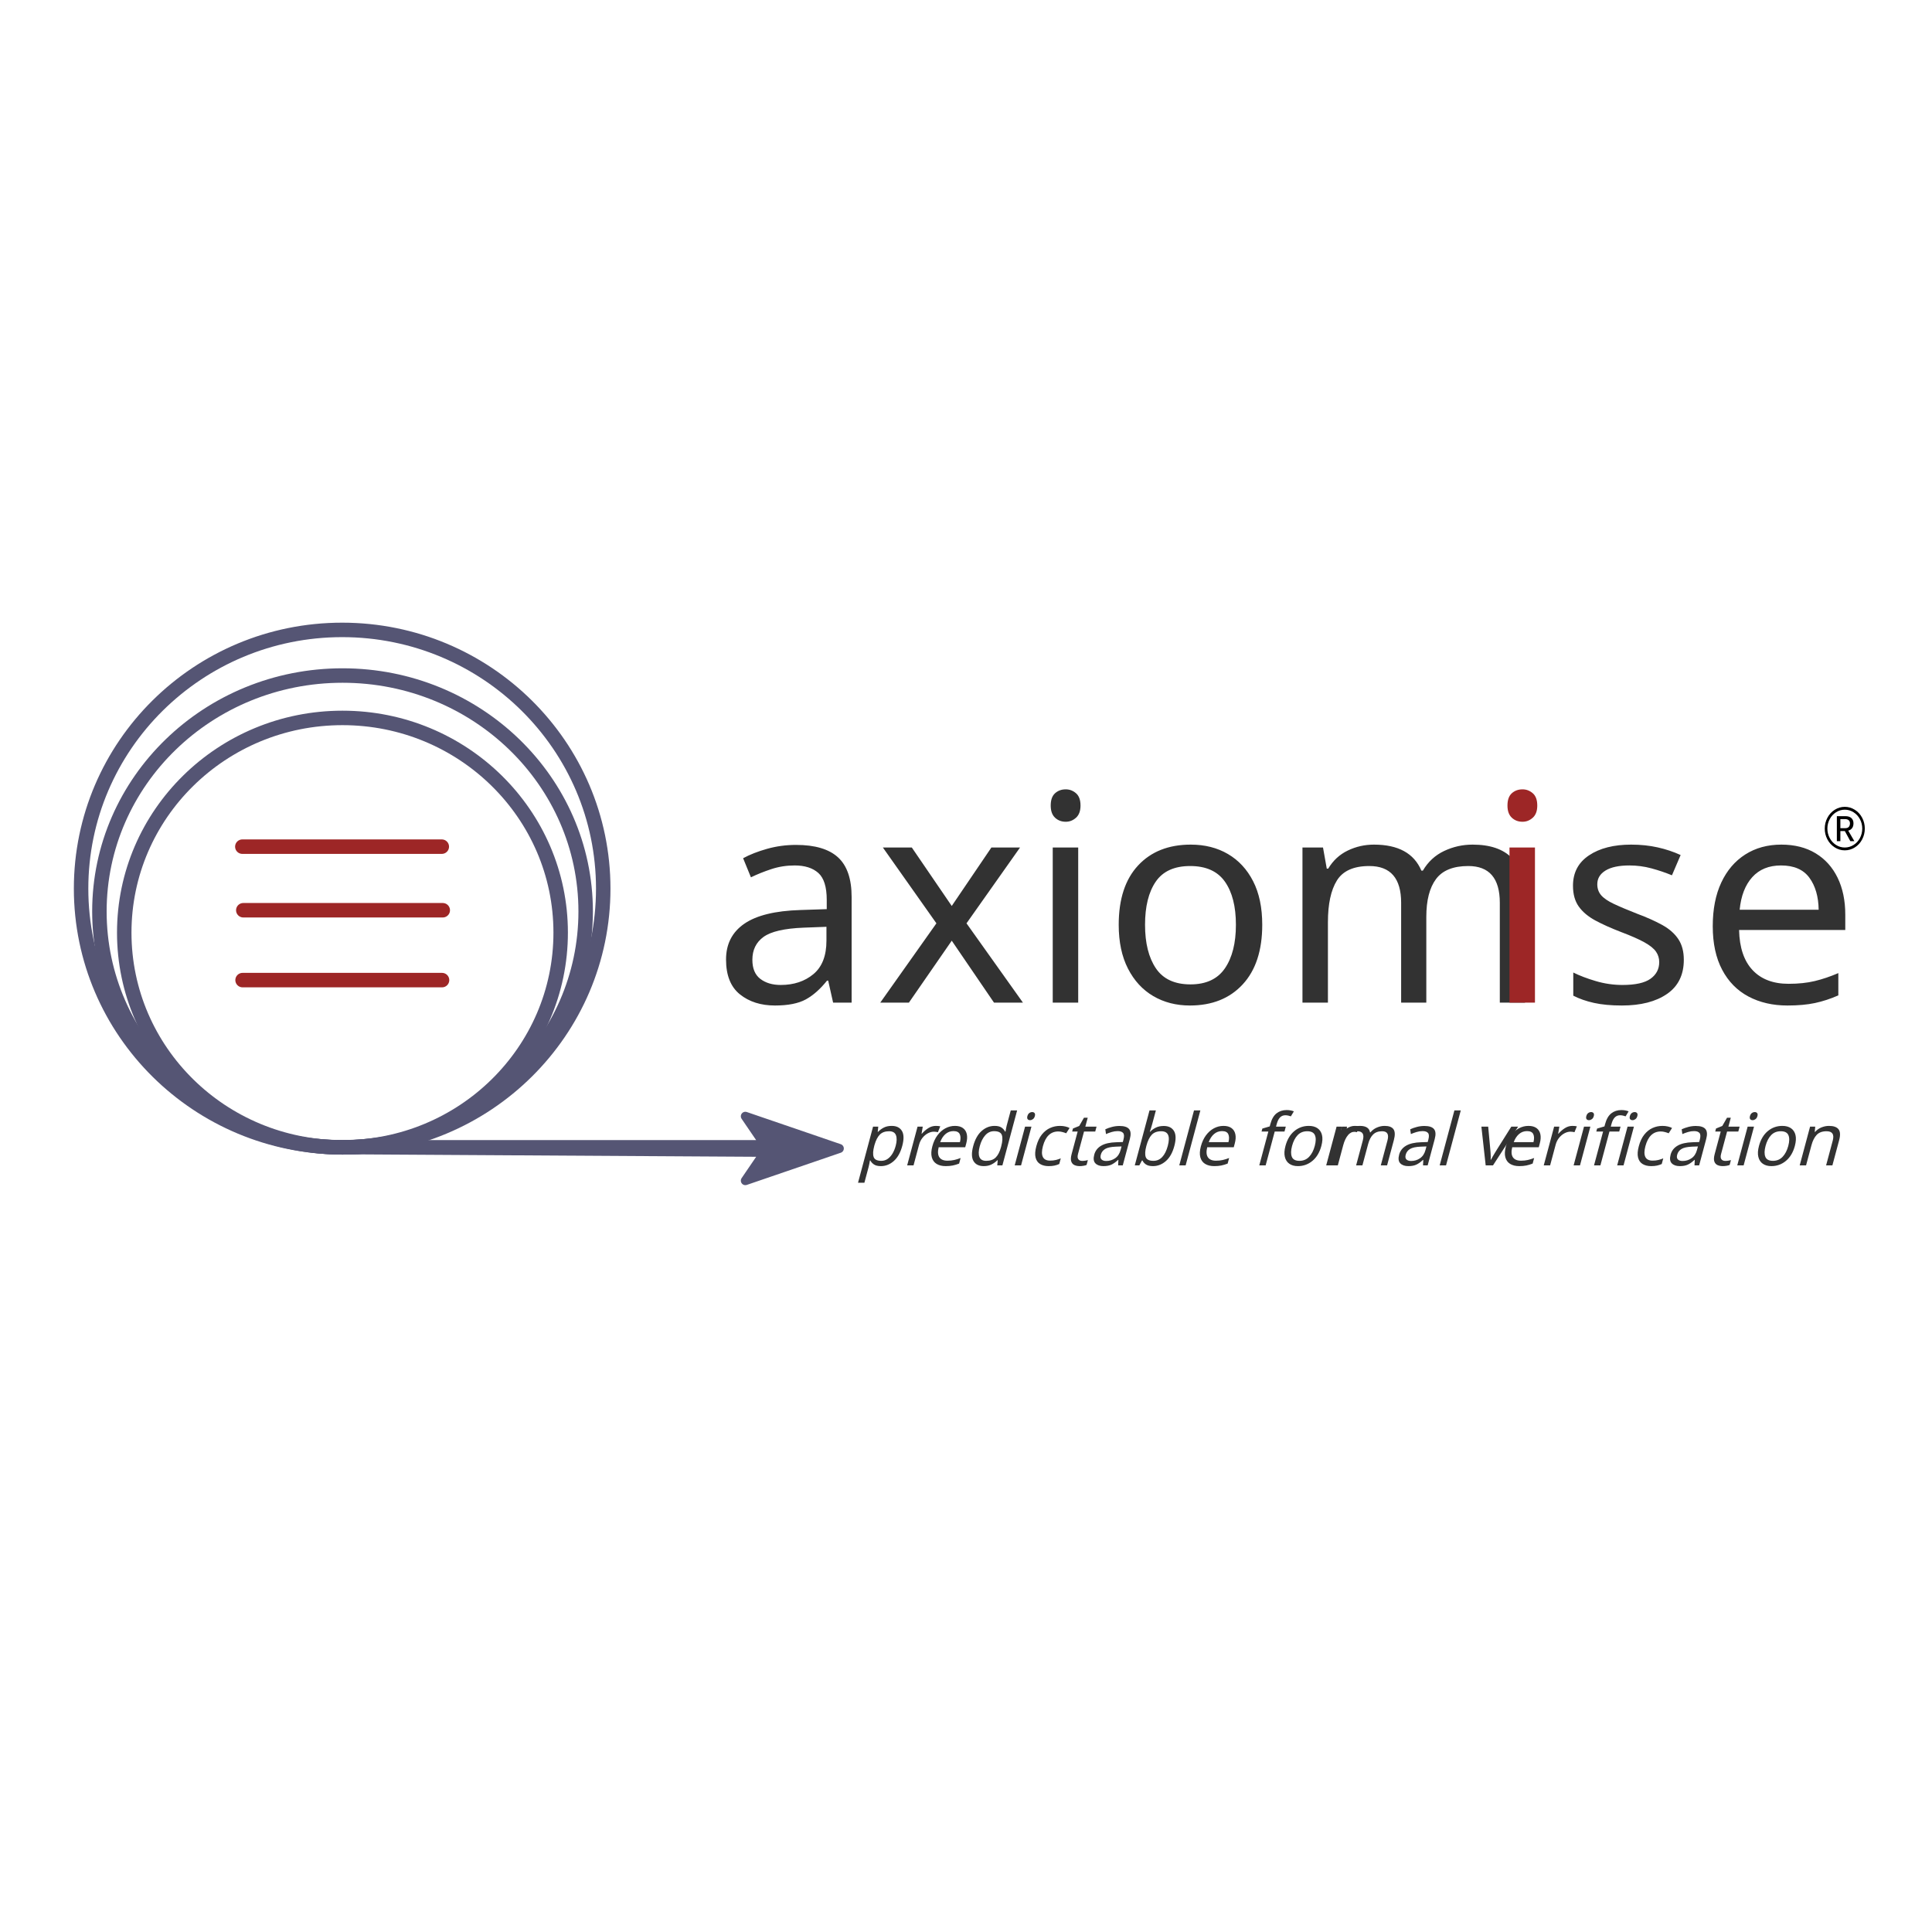
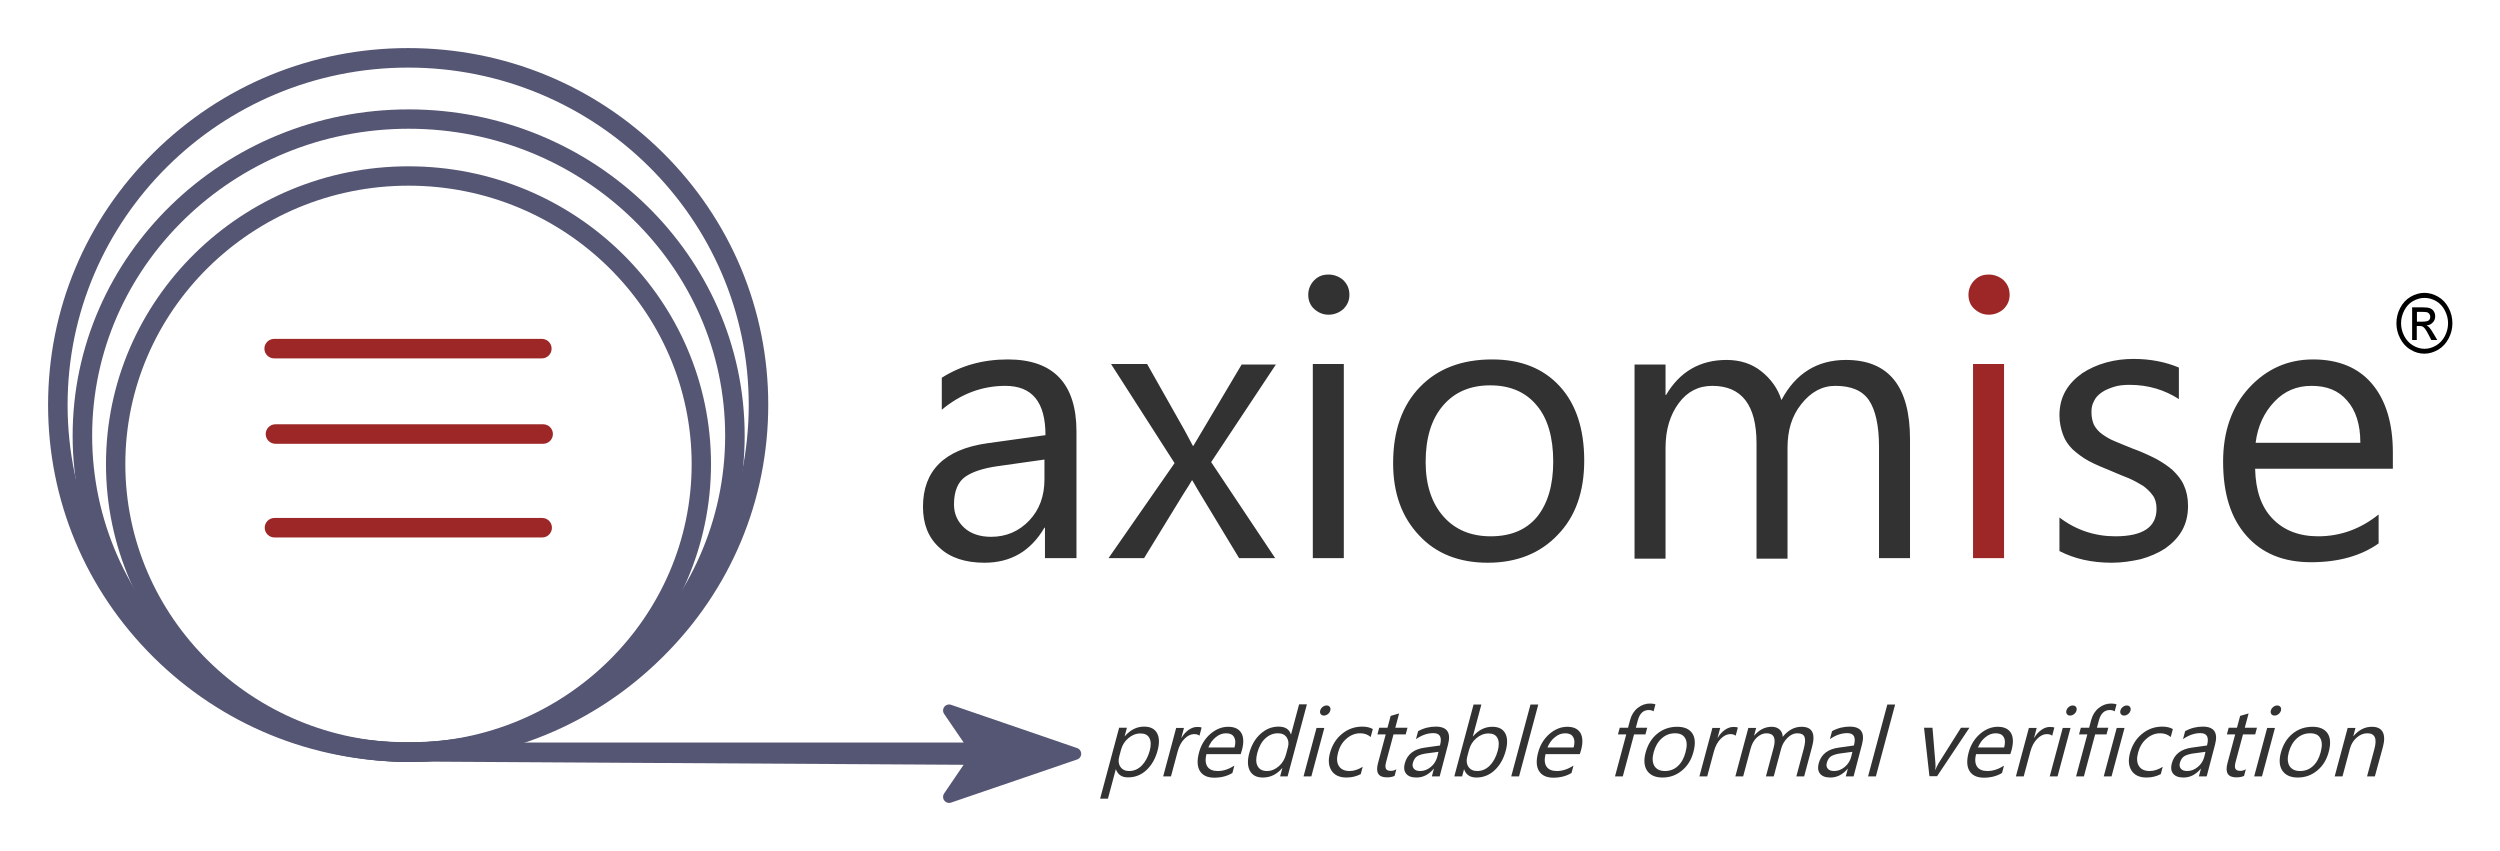
- <svg xmlns="http://www.w3.org/2000/svg" width="100%" height="100%" viewBox="0 0 7087 7087" version="1.1" xml:space="preserve" style="fill-rule:evenodd;clip-rule:evenodd;stroke-linecap:round;stroke-linejoin:round;stroke-miterlimit:1.5;">
-   <rect id="Artboard1" x="204.772" y="2181.64" width="6676.87" height="2222.9" style="fill:none;" />
-   <ellipse cx="1255.12" cy="3259.49" rx="957.675" ry="948.869" style="fill:none;stroke:#555574;stroke-width:53.07px;" />
-   <ellipse cx="1256.49" cy="3343.39" rx="891.855" ry="865.404" style="fill:none;stroke:#555574;stroke-width:53.07px;" />
-   <ellipse cx="1256.22" cy="3421.14" rx="800.455" ry="787.654" style="fill:none;stroke:#555574;stroke-width:53.07px;" />
-   <path d="M888.928,3105.71l731.667,-0l-731.667,-0Z" style="fill:none;stroke:#9d2626;stroke-width:53.07px;" />
-   <path d="M892.464,3338.95l731.666,-0l-731.666,-0Z" style="fill:none;stroke:#9d2626;stroke-width:53.07px;" />
-   <path d="M889.81,3595.24l731.667,-0l-731.667,-0Z" style="fill:none;stroke:#9d2626;stroke-width:53.07px;" />
-   <path d="M1223.79,4217.51l24.243,-18.847l1556.87,-0l-70.838,-103.896l344.746,118.064l-344.746,118.063l70.838,-103.896l-1581.11,-9.488l0.001,0Z" style="fill:#555574;stroke:#555574;stroke-width:33.02px;" />
+ <svg xmlns="http://www.w3.org/2000/svg" role="img" viewBox="194.44 -6.56 1537.12 523.12">
+   <style>svg {enable-background:new 0 0 1920 500}</style>
+   <style>.st1{fill:#555574}.st2{fill:#9d2626}.st4{enable-background:new}.st5{fill:#323232}</style>
+   <path id="Artboard1" fill="none" d="M209.1 0H1710.8V499.9H209.1z" />
+   <path d="M445.4,461.8c-59.1,0-114.7-22.8-156.5-64.2C247,356.1,224,301,224,242.4c0-58.6,23-113.7,64.9-155.1 C330.7,45.9,386.3,23,445.4,23c59.1,0,114.7,22.8,156.5,64.2c41.8,41.4,64.9,96.5,64.9,155.1c0,58.6-23,113.7-64.9,155.1 C560.1,439,504.5,461.8,445.4,461.8z M445.4,35C329.9,35,236,128,236,242.4c0,114.4,93.9,207.4,209.4,207.4s209.4-93.1,209.4-207.4 C654.8,128,560.8,35,445.4,35z" class="st1" />
+   <path d="M445.7,461.9c-113.9,0-206.6-90-206.6-200.6S331.8,60.7,445.7,60.7s206.6,90,206.6,200.6 S559.6,461.9,445.7,461.9z M445.7,72.6c-107.3,0-194.6,84.6-194.6,188.7S338.4,450,445.7,450s194.6-84.6,194.6-188.7 S553,72.6,445.7,72.6z" class="st1" />
+   <path d="M445.6,461.9c-102.6,0-186-82.1-186-183.1c0-101,83.4-183.1,186-183.1s186,82.1,186,183.1 C631.6,379.7,548.2,461.9,445.6,461.9z M445.6,107.6c-96,0-174.1,76.8-174.1,171.2c0,94.4,78.1,171.2,174.1,171.2 s174.1-76.8,174.1-171.2C619.7,184.4,541.6,107.6,445.6,107.6z" class="st1" />
+   <path d="M527.6 213.8H363c-3.3 0-6-2.7-6-6s2.7-6 6-6h164.6c3.3 0 6 2.7 6 6S530.9 213.8 527.6 213.8zM528.4 266.3H363.8c-3.3 0-6-2.7-6-6s2.7-6 6-6h164.6c3.3 0 6 2.7 6 6S531.7 266.3 528.4 266.3zM527.8 323.9H363.2c-3.3 0-6-2.7-6-6s2.7-6 6-6h164.6c3.3 0 6 2.7 6 6S531.1 323.9 527.8 323.9z" class="st2" />
+   <path fill="#555574" fill-rule="evenodd" stroke="#555574" stroke-linecap="round" stroke-linejoin="round" stroke-miterlimit="10" stroke-width="7.427" d="M438.3,457.9l5.5-4.2h350.2L778,430.3l77.5,26.6L778,483.4l15.9-23.4L438.3,457.9L438.3,457.9z" clip-rule="evenodd" />
  <g>
-     <text x="2614.44px" y="3677.81px" style="font-family:'Leelawadee', sans-serif;font-size:1061.47px;fill:#323232;">axiom</text>
-     <text x="5446.92px" y="3677.81px" style="font-family:'Leelawadee', sans-serif;font-size:1061.47px;fill:#9d2626;">i</text>
-     <text x="5715.92px" y="3677.81px" style="font-family:'Leelawadee', sans-serif;font-size:1061.47px;fill:#323232;">se</text>
-   </g>
-   <g>
-     <g>
-       <g transform="matrix(1,0,-0.267949,1,1145.46,0)">
-         <text x="3141.91px" y="4274.91px" style="font-family:'Leelawadee', sans-serif;font-size:265.367px;fill:#323232;">pr</text>
-       </g>
-       <g transform="matrix(1,0,-0.267949,1,1145.46,0)">
-         <text x="3386.68px" y="4274.91px" style="font-family:'Leelawadee', sans-serif;font-size:265.367px;fill:#323232;">edictable for</text>
-       </g>
-       <g transform="matrix(1,0,-0.267949,1,1145.46,0)">
-         <text x="4861.49px" y="4274.91px" style="font-family:'Leelawadee', sans-serif;font-size:265.367px;fill:#323232;">mal v</text>
-       </g>
-       <g transform="matrix(1,0,-0.267949,1,1145.46,0)">
-         <text x="5490.57px" y="4274.91px" style="font-family:'Leelawadee', sans-serif;font-size:265.367px;fill:#323232;">eriﬁcation</text>
-       </g>
+     <g class="st4">
+       <path d="M515.6 1114.1h-6.1v-6h-.1c-2.7 4.6-6.6 6.9-11.8 6.9-3.8 0-6.8-1-8.9-3-2.2-2-3.2-4.7-3.2-8 0-7.1 4.2-11.3 12.6-12.5l11.5-1.6c0-6.5-2.6-9.7-7.9-9.7-4.6 0-8.8 1.6-12.5 4.7v-6.3c3.8-2.4 8.1-3.6 13-3.6 9 0 13.5 4.8 13.5 14.2V1114.1zM509.4 1094.7l-9.2 1.3c-2.8.4-5 1.1-6.4 2.1-1.4 1-2.2 2.8-2.2 5.4 0 1.9.7 3.4 2 4.6 1.3 1.2 3.1 1.8 5.3 1.8 3 0 5.5-1.1 7.5-3.2 2-2.1 3-4.8 3-8.1V1094.7zM555 1075.9l-12.8 19.3 12.6 18.9h-7.1l-7.5-12.4c-.5-.8-1-1.7-1.7-2.9h-.1c-.1.2-.7 1.2-1.8 2.9l-7.6 12.4h-7l13-18.7-12.5-19.5h7.1l7.4 13.1c.5 1 1.1 2 1.6 3h.1l9.5-16H555zM565.3 1066.2c-1.1 0-2-.4-2.8-1.1-.8-.7-1.2-1.7-1.2-2.8 0-1.1.4-2.1 1.2-2.9.8-.8 1.7-1.1 2.8-1.1 1.1 0 2.1.4 2.9 1.1.8.8 1.2 1.7 1.2 2.9 0 1.1-.4 2-1.2 2.8C567.4 1065.8 566.4 1066.2 565.3 1066.2zM568.3 1114.1h-6.1v-38.2h6.1V1114.1zM596.6 1115c-5.6 0-10.2-1.8-13.5-5.4-3.4-3.6-5.1-8.3-5.1-14.2 0-6.4 1.8-11.4 5.3-15 3.5-3.6 8.2-5.4 14.2-5.4 5.7 0 10.1 1.8 13.3 5.3 3.2 3.5 4.8 8.4 4.8 14.6 0 6.1-1.7 11-5.2 14.6C607 1113.1 602.4 1115 596.6 1115zM597.1 1080.1c-3.9 0-7 1.3-9.3 4-2.3 2.7-3.4 6.4-3.4 11.1 0 4.5 1.2 8.1 3.5 10.7 2.3 2.6 5.4 3.9 9.3 3.9 4 0 7-1.3 9.1-3.8 2.1-2.6 3.2-6.2 3.2-10.9 0-4.8-1.1-8.5-3.2-11C604.1 1081.4 601 1080.1 597.1 1080.1zM679.7 1114.1h-6.1v-21.9c0-4.2-.7-7.3-2-9.2-1.3-1.9-3.5-2.8-6.6-2.8-2.6 0-4.8 1.2-6.7 3.6s-2.7 5.2-2.7 8.6v21.8h-6.1v-22.7c0-7.5-2.9-11.3-8.7-11.3-2.7 0-4.9 1.1-6.6 3.4-1.7 2.3-2.6 5.2-2.6 8.8v21.8h-6.1v-38.2h6.1v6h.1c2.7-4.6 6.7-6.9 11.9-6.9 2.6 0 4.9.7 6.8 2.2 1.9 1.5 3.3 3.4 4 5.7 2.8-5.3 7.1-7.9 12.7-7.9 8.4 0 12.6 5.2 12.6 15.6V1114.1z" class="st5" transform="translate(-755.254 -3144.94) scale(3.125)" />
+     </g>
+     <g class="st4">
+       <path d="M695.2,1066.2c-1.1,0-2-0.4-2.8-1.1c-0.8-0.7-1.2-1.7-1.2-2.8c0-1.1,0.4-2.1,1.2-2.9c0.8-0.8,1.7-1.1,2.8-1.1 c1.1,0,2.1,0.4,2.9,1.1c0.8,0.8,1.2,1.7,1.2,2.9c0,1.1-0.4,2-1.2,2.8C697.3,1065.8,696.3,1066.2,695.2,1066.2z M698.2,1114.1h-6.1 v-38.2h6.1V1114.1z" class="st2" transform="translate(-755.254 -3144.94) scale(3.125)" />
+     </g>
+     <g class="st4">
+       <path d="M709.1 1112.7v-6.6c3.3 2.5 7 3.7 11 3.7 5.4 0 8.1-1.8 8.1-5.4 0-1-.2-1.9-.7-2.6-.5-.7-1.1-1.3-1.9-1.9-.8-.5-1.7-1-2.8-1.5-1.1-.4-2.2-.9-3.4-1.4-1.7-.7-3.2-1.3-4.5-2-1.3-.7-2.3-1.5-3.2-2.3-.9-.9-1.5-1.8-1.9-2.9-.4-1.1-.7-2.4-.7-3.8 0-1.8.4-3.4 1.2-4.8.8-1.4 1.9-2.5 3.3-3.5 1.4-.9 2.9-1.6 4.7-2.1 1.8-.5 3.6-.7 5.4-.7 3.3 0 6.3.6 8.9 1.7v6.2c-2.8-1.8-6-2.8-9.7-2.8-1.1 0-2.2.1-3.1.4-.9.3-1.7.6-2.4 1.1-.7.5-1.2 1-1.5 1.7-.4.7-.5 1.4-.5 2.2 0 1 .2 1.8.5 2.5.4.7.9 1.3 1.6 1.8.7.5 1.5 1 2.5 1.4 1 .4 2.1.9 3.4 1.4 1.7.6 3.2 1.3 4.6 2 1.3.7 2.5 1.5 3.4 2.3.9.9 1.7 1.8 2.2 3 .5 1.1.8 2.4.8 4 0 1.9-.4 3.5-1.2 4.9-.8 1.4-1.9 2.5-3.3 3.5-1.4.9-3 1.6-4.8 2.1-1.8.4-3.7.7-5.7.7C715.4 1115 712 1114.2 709.1 1112.7zM774.6 1096.5h-27c.1 4.3 1.2 7.5 3.4 9.8 2.2 2.3 5.2 3.5 9 3.5 4.3 0 8.3-1.4 11.9-4.3v5.7c-3.4 2.4-7.8 3.7-13.3 3.7-5.4 0-9.6-1.7-12.7-5.2-3.1-3.5-4.6-8.3-4.6-14.6 0-5.9 1.7-10.8 5.1-14.5 3.4-3.7 7.6-5.6 12.6-5.6s8.9 1.6 11.6 4.8c2.7 3.2 4.1 7.7 4.1 13.5V1096.5zM768.3 1091.3c0-3.5-.9-6.3-2.6-8.2-1.7-2-4-2.9-7-2.9-2.9 0-5.3 1-7.3 3.1-2 2.1-3.3 4.8-3.7 8.1H768.3z" class="st5" transform="translate(-755.254 -3144.94) scale(3.125)" />
    </g>
  </g>
  <g>
-     <g transform="matrix(0.920341,0,0,1,532.954,0)">
-       <text x="6690.44px" y="3117.48px" style="font-family:'ArialMT', 'Arial', sans-serif;font-size:226.059px;">®</text>
+     <g class="st4">
+       <path d="M1950 466.5h-.1l0 18h-4.8v-43.6h4.8l0 5.2h.1c2.4-4 5.8-5.9 10.3-5.9 3.8 0 6.8 1.3 9 4 2.2 2.7 3.2 6.3 3.2 10.7 0 5-1.2 9-3.6 12-2.4 3-5.8 4.5-10 4.5C1955.1 471.5 1952.1 469.8 1950 466.5zM1949.9 454.4l0 4.2c0 2.5.8 4.6 2.4 6.3 1.6 1.7 3.6 2.6 6.1 2.6 2.9 0 5.2-1.1 6.8-3.3s2.5-5.3 2.5-9.2c0-3.3-.8-5.9-2.3-7.8-1.5-1.9-3.6-2.8-6.2-2.8-2.8 0-5 1-6.7 2.9C1950.8 449.1 1949.9 451.5 1949.9 454.4zM1995.8 445.8c-.8-.6-2-1-3.6-1-2 0-3.7 1-5.1 2.9-1.4 1.9-2.1 4.5-2.1 7.9l0 15.2h-4.8v-29.8h4.8l0 6.1h.1c.7-2.1 1.7-3.7 3.1-4.9 1.4-1.2 3-1.8 4.7-1.8 1.2 0 2.2.1 2.9.4L1995.8 445.8z" class="st5" transform="translate(-944.431) skewX(-15)" />
+     </g>
+     <g class="st4">
+       <path d="M2024.2,457.1h-21.1c0.1,3.3,1,5.9,2.7,7.7c1.7,1.8,4.1,2.7,7.1,2.7c3.4,0,6.4-1.1,9.3-3.3v4.5 c-2.6,1.9-6.1,2.9-10.4,2.9c-4.2,0-7.5-1.4-9.9-4.1c-2.4-2.7-3.6-6.5-3.6-11.4c0-4.6,1.3-8.4,3.9-11.4c2.6-2.9,5.9-4.4,9.8-4.4 s6.9,1.3,9.1,3.8c2.1,2.5,3.2,6,3.2,10.5L2024.2,457.1z M2019.3,453c0-2.8-0.7-4.9-2-6.4c-1.3-1.5-3.1-2.3-5.5-2.3 c-2.3,0-4.2,0.8-5.7,2.4c-1.6,1.6-2.5,3.7-2.9,6.3H2019.3z" class="st5" transform="translate(-944.431) skewX(-15)" />
+     </g>
+     <g class="st4">
+       <path d="M2056.9,470.8h-4.8l0-5.1h-0.1c-2.2,3.8-5.6,5.8-10.3,5.8c-3.8,0-6.7-1.3-9-4c-2.2-2.7-3.4-6.3-3.4-10.9 c0-4.9,1.2-8.9,3.7-11.9c2.5-3,5.8-4.5,9.9-4.5c4.1,0,7.1,1.6,8.9,4.8h0.1l0-18.5h4.8V470.8z M2052.1,457.3l0-4.4 c0-2.4-0.8-4.4-2.4-6.1c-1.6-1.7-3.6-2.5-6.1-2.5c-2.9,0-5.2,1.1-6.9,3.2c-1.7,2.1-2.5,5.1-2.5,8.9c0,3.4,0.8,6.2,2.4,8.1 c1.6,2,3.8,3,6.5,3c2.7,0,4.8-1,6.5-2.9C2051.3,462.7,2052.1,460.2,2052.1,457.3z" class="st5" transform="translate(-944.431) skewX(-15)" />
+     </g>
+     <g>
+       <path d="M2071.3 470.8h-4.8l0-29.8h4.8L2071.3 470.8zM2069 433.4c-.9 0-1.6-.3-2.2-.9s-.9-1.3-.9-2.2c0-.9.3-1.6.9-2.2.6-.6 1.3-.9 2.2-.9.9 0 1.6.3 2.2.9.6.6.9 1.3.9 2.2 0 .9-.3 1.6-.9 2.2C2070.6 433.1 2069.9 433.4 2069 433.4zM2101.3 469.4c-2.3 1.4-5 2.1-8.2 2.1-4.3 0-7.7-1.4-10.3-4.2-2.6-2.8-3.9-6.4-3.9-10.8 0-4.9 1.4-8.9 4.2-11.8 2.8-3 6.6-4.5 11.3-4.5 2.6 0 4.9.5 6.9 1.5l0 4.9c-2.2-1.6-4.6-2.3-7.1-2.3-3 0-5.6 1.1-7.5 3.3-2 2.2-2.9 5.1-2.9 8.6 0 3.5.9 6.3 2.8 8.3 1.8 2 4.3 3 7.4 3 2.6 0 5-.9 7.3-2.6L2101.3 469.4zM2122.4 470.5c-1.1.6-2.6.9-4.5.9-5.2 0-7.8-2.9-7.8-8.7l0-17.7h-5.1l0-4.1h5.1v-7.3l4.8-1.5v8.8h7.5l0 4.1h-7.5l0 16.8c0 2 .3 3.4 1 4.3.7.9 1.8 1.3 3.4 1.3 1.2 0 2.2-.3 3.1-1L2122.4 470.5zM2150.2 470.8h-4.8l0-4.7h-.1c-2.1 3.6-5.1 5.4-9.2 5.4-3 0-5.3-.8-7-2.4-1.7-1.6-2.5-3.7-2.5-6.3 0-5.6 3.3-8.8 9.8-9.7l8.9-1.3c0-5.1-2-7.6-6.1-7.6-3.6 0-6.8 1.2-9.7 3.7l0-4.9c2.9-1.9 6.3-2.8 10.1-2.8 7 0 10.5 3.7 10.5 11.1L2150.2 470.8zM2145.4 455.7l-7.2 1c-2.2.3-3.9.9-5 1.6-1.1.8-1.7 2.2-1.7 4.2 0 1.5.5 2.6 1.6 3.6 1 .9 2.4 1.4 4.2 1.4 2.4 0 4.3-.8 5.9-2.5s2.3-3.8 2.3-6.3L2145.4 455.7zM2164.1 466.5h-.1l0 4.3h-4.8v-44.2h4.8l0 19.6h.1c2.4-4 5.8-5.9 10.3-5.9 3.8 0 6.8 1.3 9 4 2.2 2.7 3.2 6.3 3.2 10.7 0 5-1.2 9-3.6 12-2.4 3-5.8 4.5-10 4.5C2169.1 471.5 2166.1 469.8 2164.1 466.5zM2163.9 454.4l0 4.2c0 2.5.8 4.6 2.4 6.3 1.6 1.7 3.6 2.6 6.1 2.6 2.9 0 5.2-1.1 6.8-3.3s2.5-5.3 2.5-9.2c0-3.3-.8-5.9-2.3-7.8-1.5-1.9-3.6-2.8-6.2-2.8-2.8 0-5 1-6.7 2.9C2164.8 449.1 2163.9 451.5 2163.9 454.4zM2199 470.8h-4.8v-44.2h4.8V470.8zM2232.7 457.1h-21.1c.1 3.3 1 5.9 2.7 7.7 1.7 1.8 4.1 2.7 7.1 2.7 3.4 0 6.4-1.1 9.3-3.3l0 4.5c-2.6 1.9-6.1 2.9-10.4 2.9-4.2 0-7.5-1.4-9.9-4.1-2.4-2.7-3.6-6.5-3.6-11.4 0-4.6 1.3-8.4 3.9-11.4 2.6-2.9 5.9-4.4 9.8-4.4s6.9 1.3 9.1 3.8c2.1 2.5 3.2 6 3.2 10.5L2232.7 457.1zM2227.8 453c0-2.8-.7-4.9-2-6.4-1.3-1.5-3.1-2.3-5.5-2.3-2.3 0-4.2.8-5.7 2.4-1.6 1.6-2.5 3.7-2.9 6.3H2227.8zM2271 430.8c-.9-.5-2-.8-3.2-.8-3.3 0-5 2.1-5 6.3l0 4.6h7l0 4.1h-7l0 25.8h-4.8l0-25.8h-5.1l0-4.1h5.1l0-4.8c0-3.1.9-5.6 2.7-7.4 1.8-1.8 4.1-2.7 6.8-2.7 1.5 0 2.6.2 3.5.5L2271 430.8zM2287.4 471.5c-4.4 0-7.9-1.4-10.6-4.2-2.6-2.8-3.9-6.5-3.9-11.1 0-5 1.4-8.9 4.1-11.7 2.7-2.8 6.4-4.2 11.1-4.2 4.4 0 7.9 1.4 10.4 4.1 2.5 2.7 3.7 6.5 3.7 11.4 0 4.8-1.3 8.6-4 11.4C2295.5 470.1 2291.9 471.5 2287.4 471.5zM2287.8 444.3c-3.1 0-5.5 1-7.3 3.1-1.8 2.1-2.7 5-2.7 8.6 0 3.5.9 6.3 2.7 8.4 1.8 2 4.2 3.1 7.3 3.1 3.1 0 5.5-1 7.1-3 1.7-2 2.5-4.8 2.5-8.5 0-3.7-.8-6.6-2.5-8.6C2293.2 445.3 2290.9 444.3 2287.8 444.3zM2325.5 445.8c-.8-.6-2-1-3.6-1-2 0-3.7 1-5.1 2.9-1.4 1.9-2.1 4.5-2.1 7.9v15.2h-4.8l0-29.8h4.8l0 6.1h.1c.7-2.1 1.7-3.7 3.1-4.9 1.4-1.2 3-1.8 4.7-1.8 1.2 0 2.2.1 2.9.4L2325.5 445.8z" class="st5" transform="translate(-944.431) skewX(-15)" />
+     </g>
+     <g class="st4">
+       <path d="M2374.3,470.8h-4.8l0-17.1c0-3.3-0.5-5.7-1.5-7.2c-1-1.5-2.7-2.2-5.1-2.2c-2,0-3.8,0.9-5.2,2.8 c-1.4,1.9-2.1,4.1-2.1,6.7l0,17h-4.8l0-17.7c0-5.9-2.3-8.8-6.8-8.8c-2.1,0-3.8,0.9-5.2,2.6c-1.4,1.8-2,4-2,6.9l0,17h-4.8l0-29.8 h4.8l0,4.7h0.1c2.1-3.6,5.2-5.4,9.3-5.4c2,0,3.8,0.6,5.3,1.7c1.5,1.1,2.6,2.6,3.1,4.5c2.2-4.1,5.5-6.2,9.9-6.2 c6.6,0,9.8,4.1,9.8,12.2L2374.3,470.8z" class="st5" transform="translate(-944.431) skewX(-15)" />
+     </g>
+     <g class="st4">
+       <path d="M2404.7,470.8h-4.8l0-4.7h-0.1c-2.1,3.6-5.1,5.4-9.2,5.4c-3,0-5.3-0.8-7-2.4c-1.7-1.6-2.5-3.7-2.5-6.3 c0-5.6,3.3-8.8,9.8-9.7l8.9-1.3c0-5.1-2-7.6-6.1-7.6c-3.6,0-6.8,1.2-9.7,3.7l0-4.9c2.9-1.9,6.3-2.8,10.1-2.8 c7,0,10.5,3.7,10.5,11.1L2404.7,470.8z M2399.9,455.7l-7.2,1c-2.2,0.3-3.9,0.9-5,1.6c-1.1,0.8-1.7,2.2-1.7,4.2 c0,1.5,0.5,2.6,1.6,3.6c1,0.9,2.4,1.4,4.2,1.4c2.4,0,4.3-0.8,5.9-2.5s2.3-3.8,2.3-6.3L2399.9,455.7z" class="st5" transform="translate(-944.431) skewX(-15)" />
+     </g>
+     <g>
+       <path d="M2418.4 470.8h-4.8v-44.2h4.8V470.8zM2467.9 440.9l-11.9 29.8h-4.7l-11.3-29.8h5.2l7.6 21.7c.6 1.6.9 3 1 4.2h.1c.2-1.5.5-2.8.9-4.1l7.9-21.8H2467.9z" class="st5" transform="translate(-944.431) skewX(-15)" />
+     </g>
+     <g class="st4">
+       <path d="M2497.4,457.1h-21.1c0.1,3.3,1,5.9,2.7,7.7c1.7,1.8,4.1,2.7,7.1,2.7c3.4,0,6.5-1.1,9.3-3.3l0,4.5 c-2.6,1.9-6.1,2.9-10.4,2.9c-4.2,0-7.5-1.4-9.9-4.1c-2.4-2.7-3.6-6.5-3.6-11.4c0-4.6,1.3-8.4,3.9-11.4c2.6-2.9,5.9-4.4,9.8-4.4 s6.9,1.3,9.1,3.8c2.1,2.5,3.2,6,3.2,10.5L2497.4,457.1z M2492.5,453c0-2.8-0.7-4.9-2-6.4c-1.3-1.5-3.1-2.3-5.5-2.3 c-2.3,0-4.2,0.8-5.7,2.4c-1.6,1.6-2.5,3.7-2.9,6.3H2492.5z" class="st5" transform="translate(-944.431) skewX(-15)" />
+     </g>
+     <g class="st4">
+       <path d="M2520.1,445.8c-0.8-0.6-2-1-3.6-1c-2,0-3.7,1-5.1,2.9c-1.4,1.9-2.1,4.5-2.1,7.9v15.2h-4.8l0-29.8h4.8l0,6.1 h0.1c0.7-2.1,1.7-3.7,3.1-4.9c1.4-1.2,3-1.8,4.7-1.8c1.2,0,2.2,0.1,2.9,0.4L2520.1,445.8z" class="st5" transform="translate(-944.431) skewX(-15)" />
+     </g>
+     <g>
+       <path d="M2530.1 470.8h-4.8l0-29.8h4.8L2530.1 470.8zM2527.8 433.4c-.9 0-1.6-.3-2.2-.9-.6-.6-.9-1.3-.9-2.2 0-.9.3-1.6.9-2.2.6-.6 1.3-.9 2.2-.9.9 0 1.6.3 2.2.9.6.6.9 1.3.9 2.2 0 .9-.3 1.6-.9 2.2C2529.4 433.1 2528.7 433.4 2527.8 433.4zM2554.5 430.8c-.9-.5-2-.8-3.2-.8-3.3 0-5 2.1-5 6.3l0 4.6h7l0 4.1h-7l0 25.8h-4.8l0-25.8h-5.1l0-4.1h5.1l0-4.8c0-3.1.9-5.6 2.7-7.4 1.8-1.8 4.1-2.7 6.8-2.7 1.5 0 2.6.2 3.5.5L2554.5 430.8zM2563.3 470.8h-4.8l0-29.8h4.8L2563.3 470.8zM2561 433.4c-.9 0-1.6-.3-2.2-.9s-.9-1.3-.9-2.2c0-.9.3-1.6.9-2.2.6-.6 1.3-.9 2.2-.9.9 0 1.6.3 2.2.9.6.6.9 1.3.9 2.2 0 .9-.3 1.6-.9 2.2C2562.6 433.1 2561.8 433.4 2561 433.4zM2593.2 469.4c-2.3 1.4-5 2.1-8.2 2.1-4.3 0-7.7-1.4-10.3-4.2-2.6-2.8-3.9-6.4-3.9-10.8 0-4.9 1.4-8.9 4.2-11.8 2.8-3 6.6-4.5 11.3-4.5 2.6 0 4.9.5 6.9 1.5l0 4.9c-2.2-1.6-4.6-2.3-7.1-2.3-3 0-5.6 1.1-7.5 3.3-2 2.2-2.9 5.1-2.9 8.6 0 3.5.9 6.3 2.8 8.3 1.8 2 4.3 3 7.4 3 2.6 0 5.1-.9 7.3-2.6L2593.2 469.4zM2621.8 470.8h-4.8l0-4.7h-.1c-2.1 3.6-5.1 5.4-9.2 5.4-3 0-5.3-.8-7-2.4-1.7-1.6-2.5-3.7-2.5-6.3 0-5.6 3.3-8.8 9.8-9.7l8.9-1.3c0-5.1-2-7.6-6.1-7.6-3.6 0-6.8 1.2-9.7 3.7l0-4.9c2.9-1.9 6.3-2.8 10.1-2.8 7 0 10.5 3.7 10.5 11.1L2621.8 470.8zM2617 455.7l-7.2 1c-2.2.3-3.9.9-5 1.6-1.1.8-1.7 2.2-1.7 4.2 0 1.5.5 2.6 1.6 3.6 1 .9 2.4 1.4 4.2 1.4 2.4 0 4.3-.8 5.9-2.5s2.3-3.8 2.3-6.3L2617 455.7zM2644.7 470.5c-1.1.6-2.6.9-4.5.9-5.2 0-7.8-2.9-7.8-8.7l0-17.7h-5.1l0-4.1h5.1v-7.3l4.8-1.5v8.8h7.5l0 4.1h-7.5l0 16.8c0 2 .3 3.4 1 4.3.7.9 1.8 1.3 3.4 1.3 1.2 0 2.2-.3 3.1-1L2644.7 470.5zM2655.8 470.8h-4.8l0-29.8h4.8L2655.8 470.8zM2653.5 433.4c-.9 0-1.6-.3-2.2-.9-.6-.6-.9-1.3-.9-2.2 0-.9.3-1.6.9-2.2.6-.6 1.3-.9 2.2-.9.9 0 1.6.3 2.2.9.6.6.9 1.3.9 2.2 0 .9-.3 1.6-.9 2.2C2655.1 433.1 2654.4 433.4 2653.5 433.4zM2678 471.5c-4.4 0-7.9-1.4-10.6-4.2-2.6-2.8-3.9-6.5-3.9-11.1 0-5 1.4-8.9 4.1-11.7 2.7-2.8 6.4-4.2 11.1-4.2 4.4 0 7.9 1.4 10.4 4.1 2.5 2.7 3.7 6.5 3.7 11.4 0 4.8-1.3 8.6-4 11.4C2686.1 470.1 2682.5 471.5 2678 471.5zM2678.3 444.3c-3.1 0-5.5 1-7.3 3.1-1.8 2.1-2.7 5-2.7 8.6 0 3.5.9 6.3 2.7 8.4 1.8 2 4.2 3.1 7.3 3.1 3.1 0 5.5-1 7.1-3 1.7-2 2.5-4.8 2.5-8.5 0-3.7-.8-6.6-2.5-8.6C2683.8 445.3 2681.4 444.3 2678.3 444.3zM2725.2 470.8h-4.8l0-17c0-6.3-2.3-9.5-6.9-9.5-2.4 0-4.4.9-5.9 2.7-1.6 1.8-2.3 4.1-2.3 6.8l0 17h-4.8l0-29.8h4.8l0 5h.1c2.3-3.8 5.5-5.7 9.8-5.7 3.3 0 5.8 1.1 7.5 3.2 1.7 2.1 2.6 5.2 2.6 9.1L2725.2 470.8z" class="st5" transform="translate(-944.431) skewX(-15)" />
    </g>
  </g>
-   <g id="axiomise_logo_horizontal_color.svg" />
+   <g>
+     <g class="st4">
+       <path d="M2285.5,173.5c3.1,0,6.2,0.8,9.2,2.4c3,1.6,5.3,3.9,7,6.9c1.7,3,2.5,6.1,2.5,9.4c0,3.2-0.8,6.3-2.5,9.3s-4,5.3-6.9,6.9 c-3,1.6-6.1,2.5-9.3,2.5c-3.2,0-6.4-0.8-9.3-2.5c-3-1.6-5.3-4-6.9-6.9c-1.7-3-2.5-6.1-2.5-9.3c0-3.3,0.8-6.4,2.5-9.4s4-5.3,7-6.9 C2279.3,174.3,2282.4,173.5,2285.5,173.5z M2285.5,176.6c-2.6,0-5.2,0.7-7.7,2c-2.5,1.3-4.4,3.3-5.8,5.8s-2.1,5.1-2.1,7.8 c0,2.7,0.7,5.3,2.1,7.8c1.4,2.5,3.3,4.4,5.8,5.8c2.5,1.4,5.1,2.1,7.8,2.1c2.7,0,5.3-0.7,7.8-2.1c2.5-1.4,4.4-3.3,5.8-5.8 c1.4-2.5,2.1-5.1,2.1-7.8c0-2.7-0.7-5.3-2.1-7.8s-3.3-4.4-5.8-5.8C2290.7,177.2,2288.2,176.6,2285.5,176.6z M2277.3,202.6v-20.2 h6.9c2.4,0,4.1,0.2,5.1,0.6c1.1,0.4,1.9,1,2.5,1.9c0.6,0.9,0.9,1.9,0.9,3c0,1.5-0.5,2.8-1.6,3.8c-1.1,1.1-2.4,1.7-4.2,1.8 c0.7,0.3,1.3,0.7,1.7,1.1c0.8,0.8,1.8,2.1,3,4l2.5,3.9h-4l-1.8-3.2c-1.4-2.5-2.5-4.1-3.4-4.7c-0.6-0.5-1.5-0.7-2.6-0.7h-1.9v8.6 H2277.3z M2280.6,191.2h3.9c1.9,0,3.2-0.3,3.9-0.8s1-1.3,1-2.2c0-0.6-0.2-1.1-0.5-1.6s-0.8-0.8-1.4-1.1c-0.6-0.2-1.7-0.3-3.3-0.3 h-3.7V191.2z" transform="matrix(.92034 0 0 1 -418.352 0)" />
+     </g>
+   </g>
</svg>
